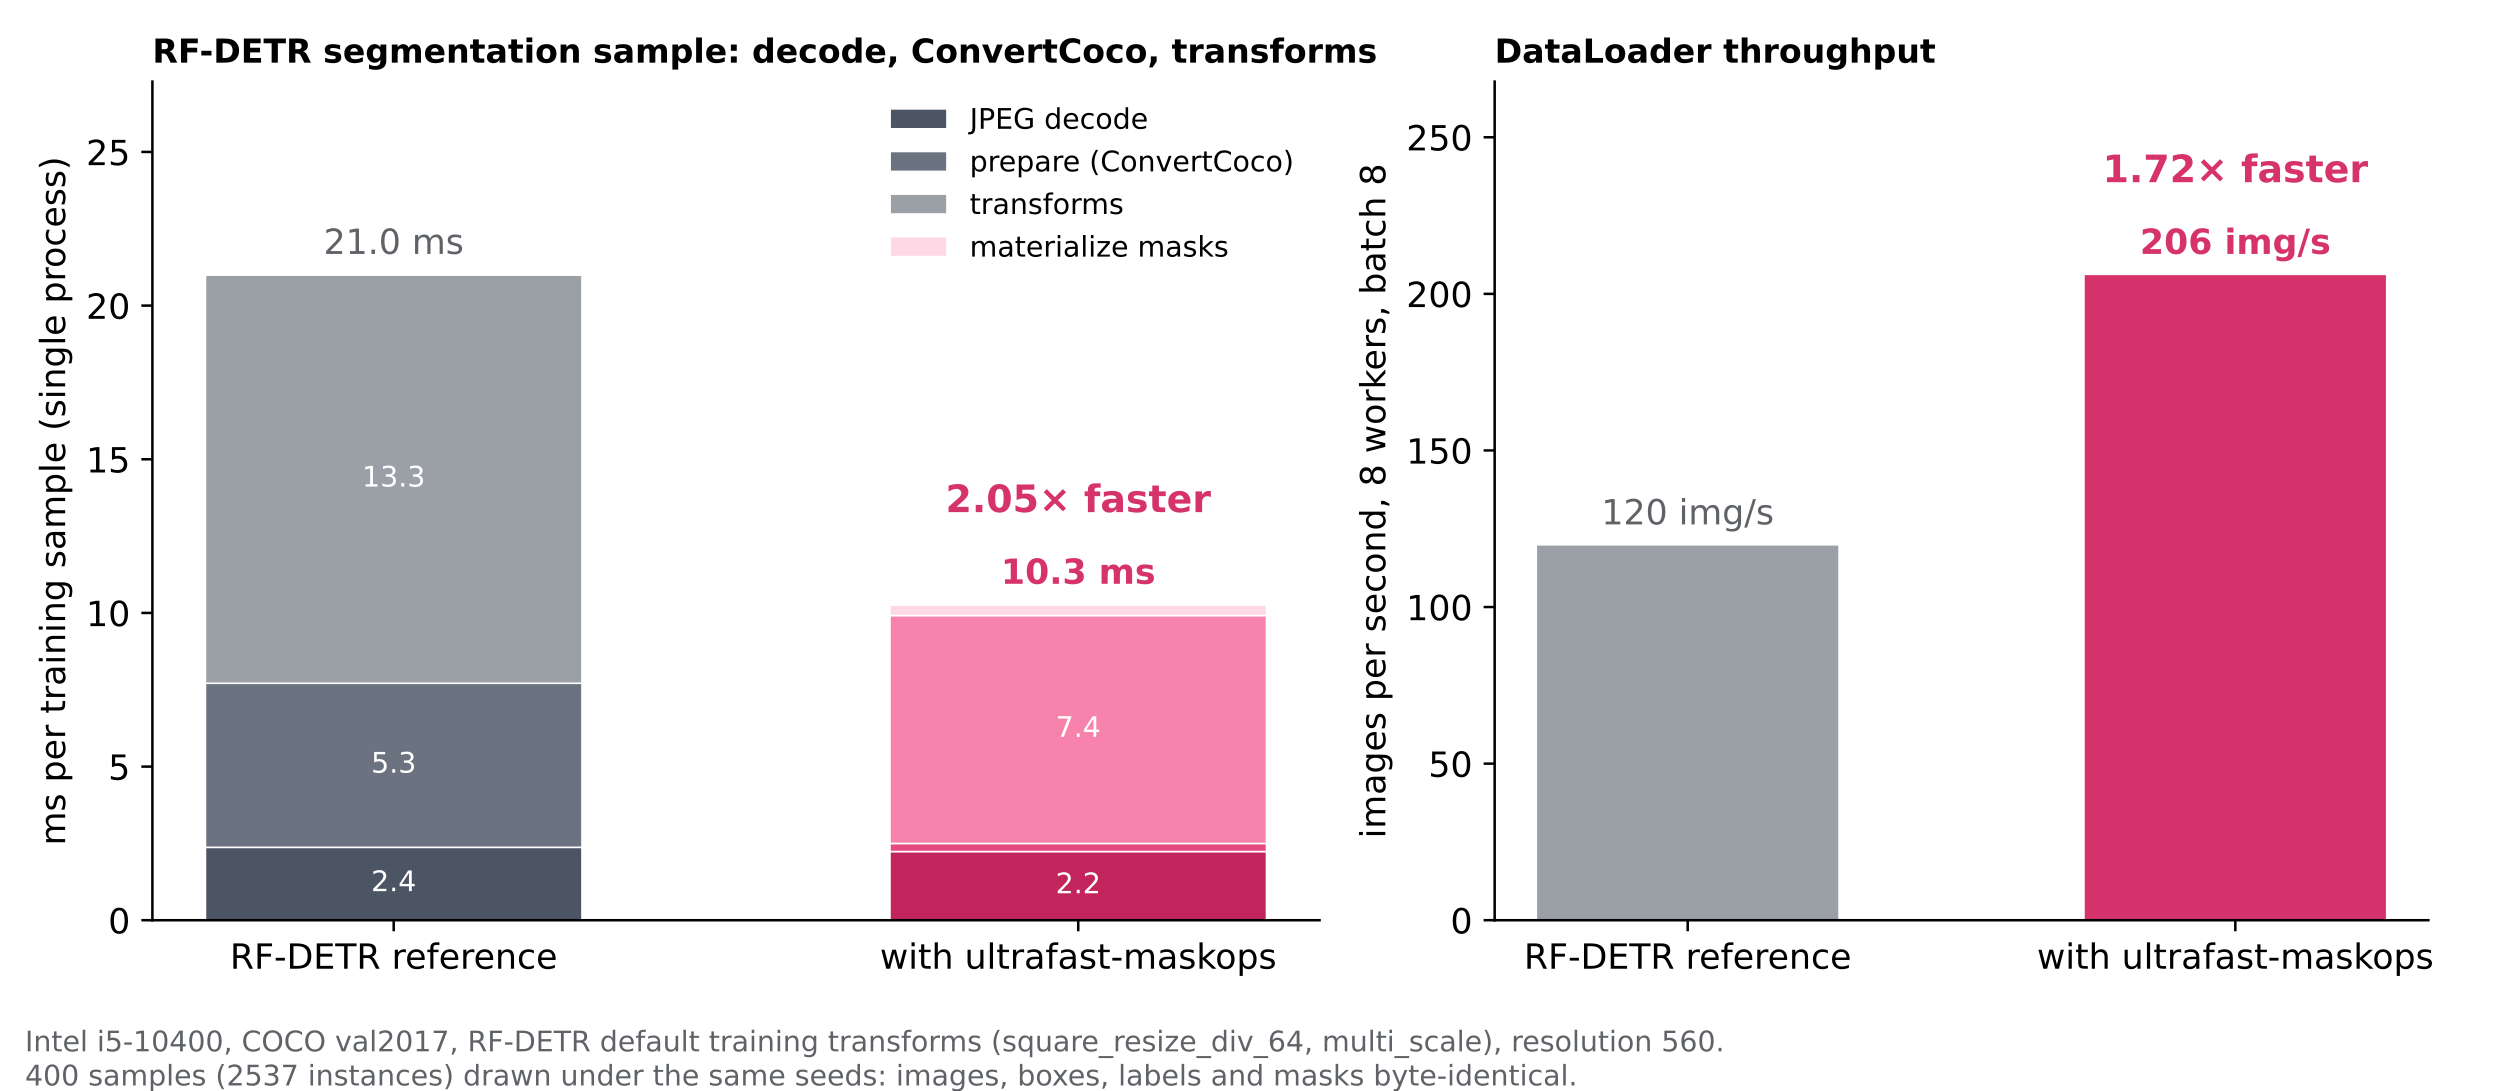
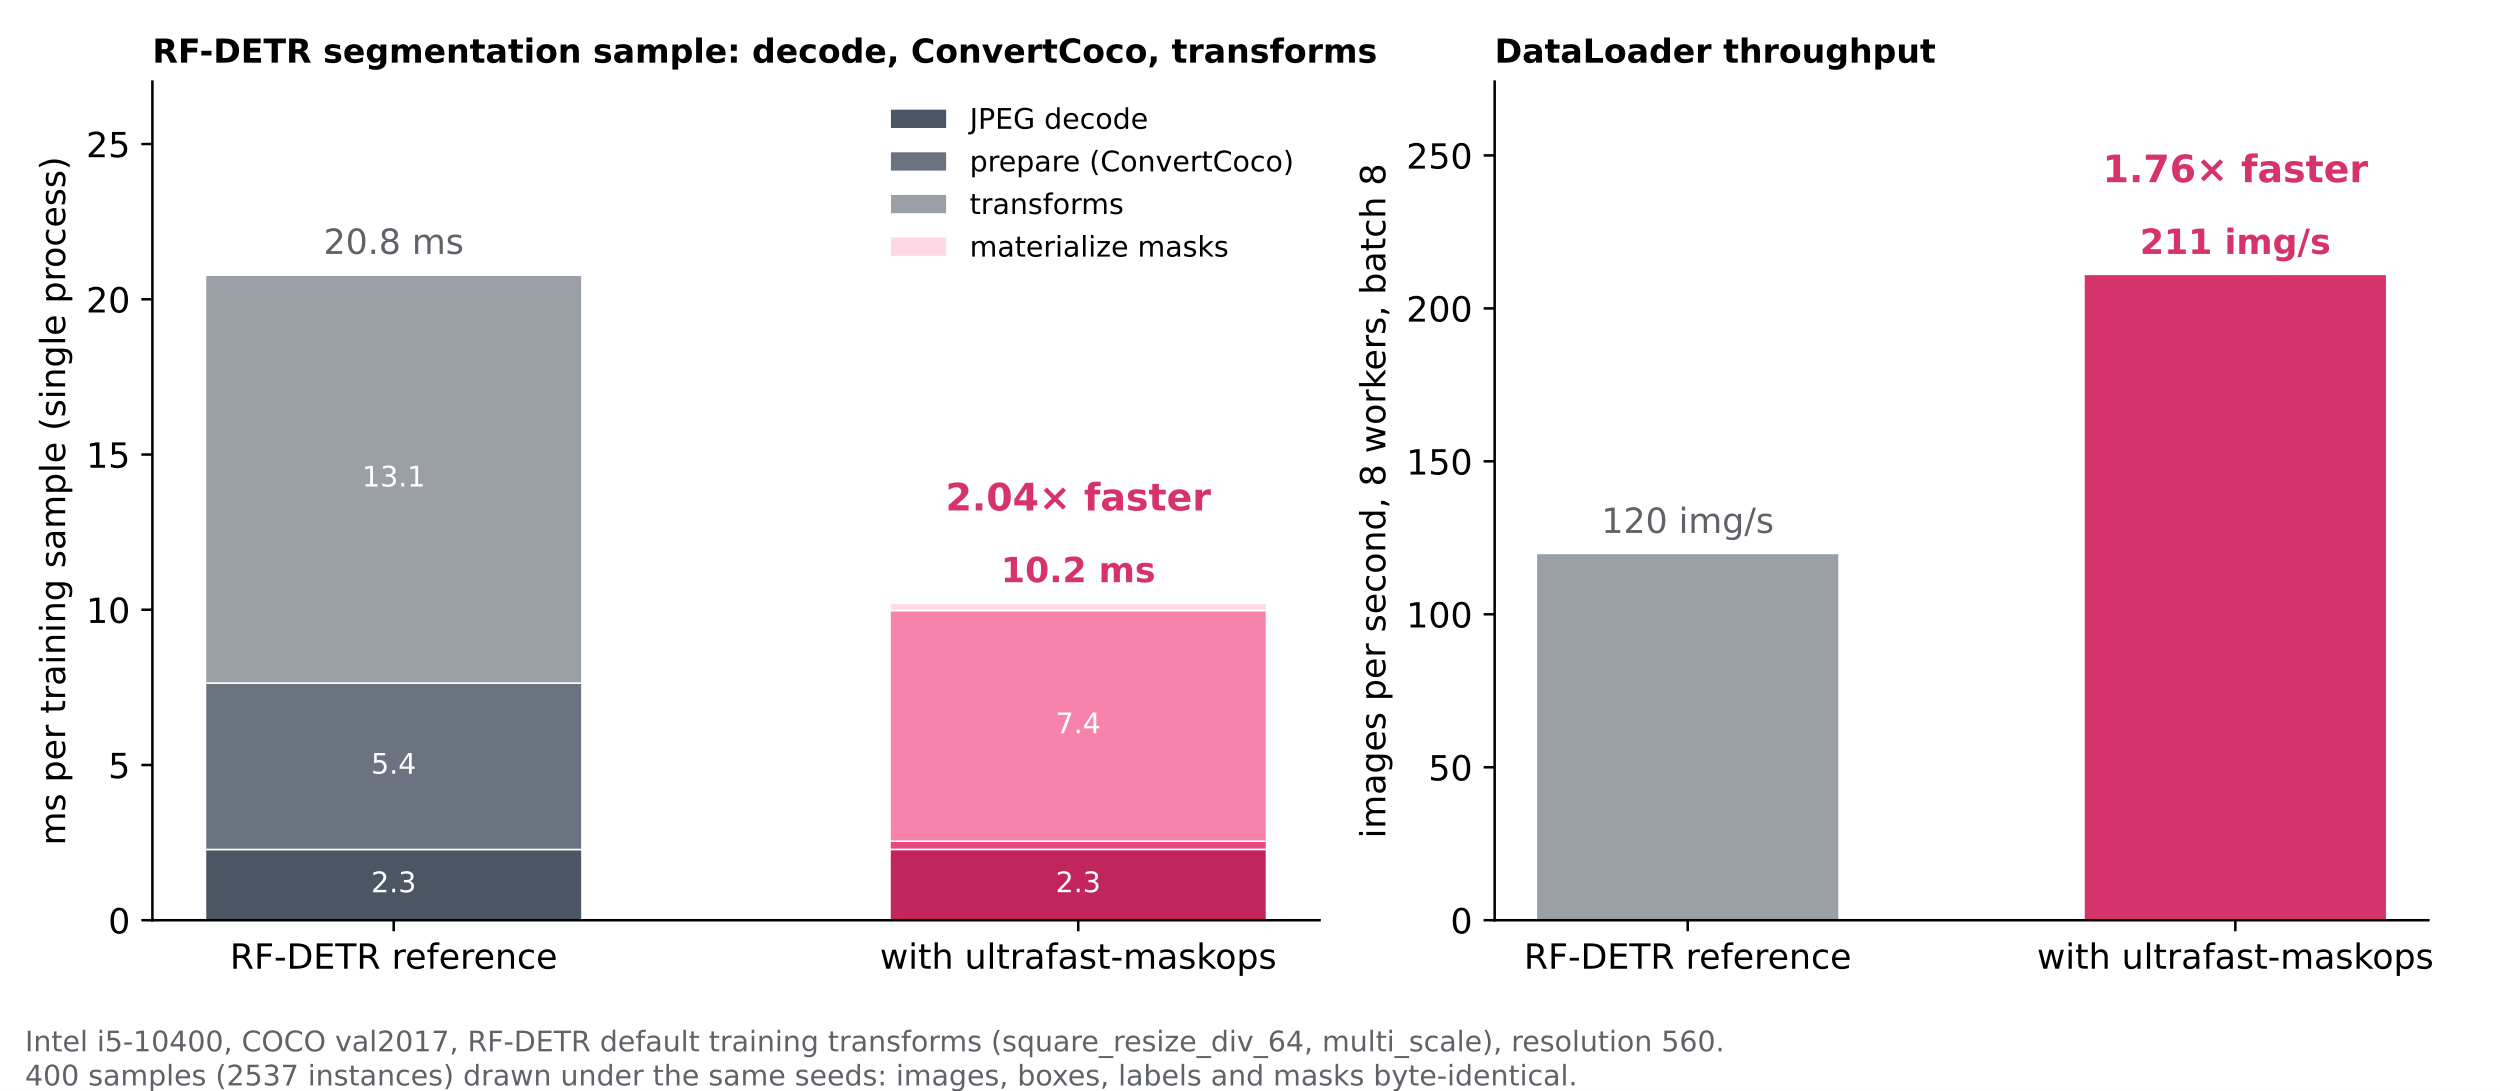
<svg xmlns="http://www.w3.org/2000/svg" xmlns:xlink="http://www.w3.org/1999/xlink" width="792pt" height="345.6pt" viewBox="0 0 792 345.6" version="1.1">
  <defs>
    <style type="text/css">*{stroke-linejoin: round; stroke-linecap: butt}</style>
  </defs>
  <g id="figure_1">
    <g id="patch_1">
      <path d="M 0 345.6  L 792 345.6  L 792 0  L 0 0  z " style="fill: #ffffff" />
    </g>
    <g id="axes_1">
      <g id="patch_2">
        <path d="M 48.28 291.528  L 418.03 291.528  L 418.03 25.858  L 48.28 25.858  z " style="fill: #ffffff" />
      </g>
      <g id="patch_3">
-         <path d="M 65.087 291.528  L 184.361 291.528  L 184.361 268.432  L 65.087 268.432  z " clip-path="url(#p1da9320a43)" style="fill: #4b5563; stroke: #ffffff; stroke-width: 0.5; stroke-linejoin: miter" />
+         <path d="M 65.087 291.528  L 184.361 291.528  L 184.361 269.122  L 65.087 269.122  z " clip-path="url(#pef23b1ad4a)" style="fill: #4b5563; stroke: #ffffff; stroke-width: 0.5; stroke-linejoin: miter" />
      </g>
      <g id="patch_4">
-         <path d="M 281.949 291.528  L 401.223 291.528  L 401.223 269.772  L 281.949 269.772  z " clip-path="url(#p1da9320a43)" style="fill: #c2255c; stroke: #ffffff; stroke-width: 0.5; stroke-linejoin: miter" />
+         <path d="M 281.949 291.528  L 401.223 291.528  L 401.223 269.087  L 281.949 269.087  z " clip-path="url(#pef23b1ad4a)" style="fill: #c2255c; stroke: #ffffff; stroke-width: 0.5; stroke-linejoin: miter" />
      </g>
      <g id="patch_5">
-         <path d="M 65.087 268.432  L 184.361 268.432  L 184.361 216.457  L 65.087 216.457  z " clip-path="url(#p1da9320a43)" style="fill: #6b7280; stroke: #ffffff; stroke-width: 0.5; stroke-linejoin: miter" />
+         <path d="M 65.087 269.122  L 184.361 269.122  L 184.361 216.416  L 65.087 216.416  z " clip-path="url(#pef23b1ad4a)" style="fill: #6b7280; stroke: #ffffff; stroke-width: 0.5; stroke-linejoin: miter" />
      </g>
      <g id="patch_6">
-         <path d="M 281.949 269.772  L 401.223 269.772  L 401.223 267.206  L 281.949 267.206  z " clip-path="url(#p1da9320a43)" style="fill: #e64980; stroke: #ffffff; stroke-width: 0.5; stroke-linejoin: miter" />
+         <path d="M 281.949 269.087  L 401.223 269.087  L 401.223 266.497  L 281.949 266.497  z " clip-path="url(#pef23b1ad4a)" style="fill: #e64980; stroke: #ffffff; stroke-width: 0.5; stroke-linejoin: miter" />
      </g>
      <g id="patch_7">
-         <path d="M 65.087 216.457  L 184.361 216.457  L 184.361 87.166  L 65.087 87.166  z " clip-path="url(#p1da9320a43)" style="fill: #9aa0a6; stroke: #ffffff; stroke-width: 0.5; stroke-linejoin: miter" />
+         <path d="M 65.087 216.416  L 184.361 216.416  L 184.361 87.166  L 65.087 87.166  z " clip-path="url(#pef23b1ad4a)" style="fill: #9aa0a6; stroke: #ffffff; stroke-width: 0.5; stroke-linejoin: miter" />
      </g>
      <g id="patch_8">
-         <path d="M 281.949 267.206  L 401.223 267.206  L 401.223 195.005  L 281.949 195.005  z " clip-path="url(#p1da9320a43)" style="fill: #f783ac; stroke: #ffffff; stroke-width: 0.5; stroke-linejoin: miter" />
+         <path d="M 281.949 266.497  L 401.223 266.497  L 401.223 193.406  L 281.949 193.406  z " clip-path="url(#pef23b1ad4a)" style="fill: #f783ac; stroke: #ffffff; stroke-width: 0.5; stroke-linejoin: miter" />
      </g>
      <g id="patch_9">
-         <path d="M 281.949 195.005  L 401.223 195.005  L 401.223 191.688  L 281.949 191.688  z " clip-path="url(#p1da9320a43)" style="fill: #ffd8e6; stroke: #ffffff; stroke-width: 0.5; stroke-linejoin: miter" />
+         <path d="M 281.949 193.406  L 401.223 193.406  L 401.223 191.162  L 281.949 191.162  z " clip-path="url(#pef23b1ad4a)" style="fill: #ffd8e6; stroke: #ffffff; stroke-width: 0.5; stroke-linejoin: miter" />
      </g>
      <g id="matplotlib.axis_1">
        <g id="xtick_1">
          <g id="line2d_1">
            <defs>
-               <path id="mef2d7ac9f3" d="M 0 0  L 0 3.5  " style="stroke: #000000; stroke-width: 0.8" />
+               <path id="mb706253b23" d="M 0 0  L 0 3.5  " style="stroke: #000000; stroke-width: 0.8" />
            </defs>
            <g>
-               <use xlink:href="#mef2d7ac9f3" x="124.724" y="291.528" style="stroke: #000000; stroke-width: 0.8" />
+               <use xlink:href="#mb706253b23" x="124.724" y="291.528" style="stroke: #000000; stroke-width: 0.8" />
            </g>
          </g>
          <g id="text_1">
            <text style="font-size: 11px; font-family: 'DejaVu Sans', 'Bitstream Vera Sans', 'Computer Modern Sans Serif', 'Lucida Grande', 'Verdana', 'Geneva', 'Lucid', 'Arial', 'Helvetica', 'Avant Garde', sans-serif; text-anchor: middle" x="124.724" y="306.886" transform="rotate(-0 124.7239 306.8863)">RF-DETR reference</text>
          </g>
        </g>
        <g id="xtick_2">
          <g id="line2d_2">
            <g>
-               <use xlink:href="#mef2d7ac9f3" x="341.586" y="291.528" style="stroke: #000000; stroke-width: 0.8" />
+               <use xlink:href="#mb706253b23" x="341.586" y="291.528" style="stroke: #000000; stroke-width: 0.8" />
            </g>
          </g>
          <g id="text_2">
            <text style="font-size: 11px; font-family: 'DejaVu Sans', 'Bitstream Vera Sans', 'Computer Modern Sans Serif', 'Lucida Grande', 'Verdana', 'Geneva', 'Lucid', 'Arial', 'Helvetica', 'Avant Garde', sans-serif; text-anchor: middle" x="341.586" y="306.886" transform="rotate(-0 341.5859 306.8863)">with ultrafast-maskops</text>
          </g>
        </g>
      </g>
      <g id="matplotlib.axis_2">
        <g id="ytick_1">
          <g id="line2d_3">
            <defs>
-               <path id="meceb0fa01d" d="M 0 0  L -3.5 0  " style="stroke: #000000; stroke-width: 0.8" />
+               <path id="md7033f7002" d="M 0 0  L -3.5 0  " style="stroke: #000000; stroke-width: 0.8" />
            </defs>
            <g>
-               <use xlink:href="#meceb0fa01d" x="48.28" y="291.528" style="stroke: #000000; stroke-width: 0.8" />
+               <use xlink:href="#md7033f7002" x="48.28" y="291.528" style="stroke: #000000; stroke-width: 0.8" />
            </g>
          </g>
          <g id="text_3">
            <text style="font-size: 11px; font-family: 'DejaVu Sans', 'Bitstream Vera Sans', 'Computer Modern Sans Serif', 'Lucida Grande', 'Verdana', 'Geneva', 'Lucid', 'Arial', 'Helvetica', 'Avant Garde', sans-serif; text-anchor: end" x="41.28" y="295.707" transform="rotate(-0 41.28 295.7067)">0</text>
          </g>
        </g>
        <g id="ytick_2">
          <g id="line2d_4">
            <g>
-               <use xlink:href="#meceb0fa01d" x="48.28" y="242.851" style="stroke: #000000; stroke-width: 0.8" />
+               <use xlink:href="#md7033f7002" x="48.28" y="242.348" style="stroke: #000000; stroke-width: 0.8" />
            </g>
          </g>
          <g id="text_4">
-             <text style="font-size: 11px; font-family: 'DejaVu Sans', 'Bitstream Vera Sans', 'Computer Modern Sans Serif', 'Lucida Grande', 'Verdana', 'Geneva', 'Lucid', 'Arial', 'Helvetica', 'Avant Garde', sans-serif; text-anchor: end" x="41.28" y="247.029" transform="rotate(-0 41.28 247.0293)">5</text>
+             <text style="font-size: 11px; font-family: 'DejaVu Sans', 'Bitstream Vera Sans', 'Computer Modern Sans Serif', 'Lucida Grande', 'Verdana', 'Geneva', 'Lucid', 'Arial', 'Helvetica', 'Avant Garde', sans-serif; text-anchor: end" x="41.28" y="246.527" transform="rotate(-0 41.28 246.5268)">5</text>
          </g>
        </g>
        <g id="ytick_3">
          <g id="line2d_5">
            <g>
-               <use xlink:href="#meceb0fa01d" x="48.28" y="194.173" style="stroke: #000000; stroke-width: 0.8" />
+               <use xlink:href="#md7033f7002" x="48.28" y="193.168" style="stroke: #000000; stroke-width: 0.8" />
            </g>
          </g>
          <g id="text_5">
-             <text style="font-size: 11px; font-family: 'DejaVu Sans', 'Bitstream Vera Sans', 'Computer Modern Sans Serif', 'Lucida Grande', 'Verdana', 'Geneva', 'Lucid', 'Arial', 'Helvetica', 'Avant Garde', sans-serif; text-anchor: end" x="41.28" y="198.352" transform="rotate(-0 41.28 198.3518)">10</text>
+             <text style="font-size: 11px; font-family: 'DejaVu Sans', 'Bitstream Vera Sans', 'Computer Modern Sans Serif', 'Lucida Grande', 'Verdana', 'Geneva', 'Lucid', 'Arial', 'Helvetica', 'Avant Garde', sans-serif; text-anchor: end" x="41.28" y="197.347" transform="rotate(-0 41.28 197.347)">10</text>
          </g>
        </g>
        <g id="ytick_4">
          <g id="line2d_6">
            <g>
-               <use xlink:href="#meceb0fa01d" x="48.28" y="145.496" style="stroke: #000000; stroke-width: 0.8" />
+               <use xlink:href="#md7033f7002" x="48.28" y="143.988" style="stroke: #000000; stroke-width: 0.8" />
            </g>
          </g>
          <g id="text_6">
-             <text style="font-size: 11px; font-family: 'DejaVu Sans', 'Bitstream Vera Sans', 'Computer Modern Sans Serif', 'Lucida Grande', 'Verdana', 'Geneva', 'Lucid', 'Arial', 'Helvetica', 'Avant Garde', sans-serif; text-anchor: end" x="41.28" y="149.674" transform="rotate(-0 41.28 149.6744)">15</text>
+             <text style="font-size: 11px; font-family: 'DejaVu Sans', 'Bitstream Vera Sans', 'Computer Modern Sans Serif', 'Lucida Grande', 'Verdana', 'Geneva', 'Lucid', 'Arial', 'Helvetica', 'Avant Garde', sans-serif; text-anchor: end" x="41.28" y="148.167" transform="rotate(-0 41.28 148.1671)">15</text>
          </g>
        </g>
        <g id="ytick_5">
          <g id="line2d_7">
            <g>
-               <use xlink:href="#meceb0fa01d" x="48.28" y="96.818" style="stroke: #000000; stroke-width: 0.8" />
+               <use xlink:href="#md7033f7002" x="48.28" y="94.809" style="stroke: #000000; stroke-width: 0.8" />
            </g>
          </g>
          <g id="text_7">
-             <text style="font-size: 11px; font-family: 'DejaVu Sans', 'Bitstream Vera Sans', 'Computer Modern Sans Serif', 'Lucida Grande', 'Verdana', 'Geneva', 'Lucid', 'Arial', 'Helvetica', 'Avant Garde', sans-serif; text-anchor: end" x="41.28" y="100.997" transform="rotate(-0 41.28 100.997)">20</text>
+             <text style="font-size: 11px; font-family: 'DejaVu Sans', 'Bitstream Vera Sans', 'Computer Modern Sans Serif', 'Lucida Grande', 'Verdana', 'Geneva', 'Lucid', 'Arial', 'Helvetica', 'Avant Garde', sans-serif; text-anchor: end" x="41.28" y="98.987" transform="rotate(-0 41.28 98.98726)">20</text>
          </g>
        </g>
        <g id="ytick_6">
          <g id="line2d_8">
            <g>
-               <use xlink:href="#meceb0fa01d" x="48.28" y="48.141" style="stroke: #000000; stroke-width: 0.8" />
+               <use xlink:href="#md7033f7002" x="48.28" y="45.629" style="stroke: #000000; stroke-width: 0.8" />
            </g>
          </g>
          <g id="text_8">
-             <text style="font-size: 11px; font-family: 'DejaVu Sans', 'Bitstream Vera Sans', 'Computer Modern Sans Serif', 'Lucida Grande', 'Verdana', 'Geneva', 'Lucid', 'Arial', 'Helvetica', 'Avant Garde', sans-serif; text-anchor: end" x="41.28" y="52.32" transform="rotate(-0 41.28 52.31953)">25</text>
+             <text style="font-size: 11px; font-family: 'DejaVu Sans', 'Bitstream Vera Sans', 'Computer Modern Sans Serif', 'Lucida Grande', 'Verdana', 'Geneva', 'Lucid', 'Arial', 'Helvetica', 'Avant Garde', sans-serif; text-anchor: end" x="41.28" y="49.807" transform="rotate(-0 41.28 49.80739)">25</text>
          </g>
        </g>
        <g id="text_9">
          <text style="font-size: 11px; font-family: 'DejaVu Sans', 'Bitstream Vera Sans', 'Computer Modern Sans Serif', 'Lucida Grande', 'Verdana', 'Geneva', 'Lucid', 'Arial', 'Helvetica', 'Avant Garde', sans-serif; text-anchor: middle" x="20.64" y="158.693" transform="rotate(-90 20.63992 158.6928)">ms per training sample (single process)</text>
        </g>
      </g>
      <g id="patch_10">
        <path d="M 48.28 291.528  L 48.28 25.858  " style="fill: none; stroke: #000000; stroke-width: 0.8; stroke-linejoin: miter; stroke-linecap: square" />
      </g>
      <g id="patch_11">
        <path d="M 48.28 291.528  L 418.03 291.528  " style="fill: none; stroke: #000000; stroke-width: 0.8; stroke-linejoin: miter; stroke-linecap: square" />
      </g>
      <g id="text_10">
-         <text style="font-size: 9px; font-family: 'DejaVu Sans', 'Bitstream Vera Sans', 'Computer Modern Sans Serif', 'Lucida Grande', 'Verdana', 'Geneva', 'Lucid', 'Arial', 'Helvetica', 'Avant Garde', sans-serif; text-anchor: middle; fill: #ffffff" x="124.724" y="282.318" transform="rotate(-0 124.7239 282.3179)">2.4</text>
+         <text style="font-size: 9px; font-family: 'DejaVu Sans', 'Bitstream Vera Sans', 'Computer Modern Sans Serif', 'Lucida Grande', 'Verdana', 'Geneva', 'Lucid', 'Arial', 'Helvetica', 'Avant Garde', sans-serif; text-anchor: middle; fill: #ffffff" x="124.724" y="282.663" transform="rotate(-0 124.7239 282.663)">2.3</text>
      </g>
      <g id="text_11">
-         <text style="font-size: 9px; font-family: 'DejaVu Sans', 'Bitstream Vera Sans', 'Computer Modern Sans Serif', 'Lucida Grande', 'Verdana', 'Geneva', 'Lucid', 'Arial', 'Helvetica', 'Avant Garde', sans-serif; text-anchor: middle; fill: #ffffff" x="341.586" y="282.988" transform="rotate(-0 341.5859 282.9879)">2.2</text>
+         <text style="font-size: 9px; font-family: 'DejaVu Sans', 'Bitstream Vera Sans', 'Computer Modern Sans Serif', 'Lucida Grande', 'Verdana', 'Geneva', 'Lucid', 'Arial', 'Helvetica', 'Avant Garde', sans-serif; text-anchor: middle; fill: #ffffff" x="341.586" y="282.645" transform="rotate(-0 341.5859 282.6452)">2.3</text>
      </g>
      <g id="text_12">
-         <text style="font-size: 9px; font-family: 'DejaVu Sans', 'Bitstream Vera Sans', 'Computer Modern Sans Serif', 'Lucida Grande', 'Verdana', 'Geneva', 'Lucid', 'Arial', 'Helvetica', 'Avant Garde', sans-serif; text-anchor: middle; fill: #ffffff" x="124.724" y="244.783" transform="rotate(-0 124.7239 244.7827)">5.3</text>
+         <text style="font-size: 9px; font-family: 'DejaVu Sans', 'Bitstream Vera Sans', 'Computer Modern Sans Serif', 'Lucida Grande', 'Verdana', 'Geneva', 'Lucid', 'Arial', 'Helvetica', 'Avant Garde', sans-serif; text-anchor: middle; fill: #ffffff" x="124.724" y="245.107" transform="rotate(-0 124.7239 245.1071)">5.4</text>
      </g>
      <g id="text_13">
-         <text style="font-size: 9px; font-family: 'DejaVu Sans', 'Bitstream Vera Sans', 'Computer Modern Sans Serif', 'Lucida Grande', 'Verdana', 'Geneva', 'Lucid', 'Arial', 'Helvetica', 'Avant Garde', sans-serif; text-anchor: middle; fill: #ffffff" x="124.724" y="154.15" transform="rotate(-0 124.7239 154.1497)">13.3</text>
+         <text style="font-size: 9px; font-family: 'DejaVu Sans', 'Bitstream Vera Sans', 'Computer Modern Sans Serif', 'Lucida Grande', 'Verdana', 'Geneva', 'Lucid', 'Arial', 'Helvetica', 'Avant Garde', sans-serif; text-anchor: middle; fill: #ffffff" x="124.724" y="154.129" transform="rotate(-0 124.7239 154.1291)">13.1</text>
      </g>
      <g id="text_14">
-         <text style="font-size: 9px; font-family: 'DejaVu Sans', 'Bitstream Vera Sans', 'Computer Modern Sans Serif', 'Lucida Grande', 'Verdana', 'Geneva', 'Lucid', 'Arial', 'Helvetica', 'Avant Garde', sans-serif; text-anchor: middle; fill: #ffffff" x="341.586" y="233.443" transform="rotate(-0 341.5859 233.4434)">7.4</text>
+         <text style="font-size: 9px; font-family: 'DejaVu Sans', 'Bitstream Vera Sans', 'Computer Modern Sans Serif', 'Lucida Grande', 'Verdana', 'Geneva', 'Lucid', 'Arial', 'Helvetica', 'Avant Garde', sans-serif; text-anchor: middle; fill: #ffffff" x="341.586" y="232.289" transform="rotate(-0 341.5859 232.2892)">7.4</text>
      </g>
      <g id="text_15">
-         <text style="font-size: 11px; font-family: 'DejaVu Sans', 'Bitstream Vera Sans', 'Computer Modern Sans Serif', 'Lucida Grande', 'Verdana', 'Geneva', 'Lucid', 'Arial', 'Helvetica', 'Avant Garde', sans-serif; text-anchor: middle; fill: #5f6368" x="124.724" y="80.436" transform="rotate(-0 124.7239 80.43629)">21.0 ms</text>
+         <text style="font-size: 11px; font-family: 'DejaVu Sans', 'Bitstream Vera Sans', 'Computer Modern Sans Serif', 'Lucida Grande', 'Verdana', 'Geneva', 'Lucid', 'Arial', 'Helvetica', 'Avant Garde', sans-serif; text-anchor: middle; fill: #5f6368" x="124.724" y="80.436" transform="rotate(-0 124.7239 80.43629)">20.8 ms</text>
      </g>
      <g id="text_16">
-         <text style="font-weight: 700; font-size: 11px; font-family: 'DejaVu Sans', 'Bitstream Vera Sans', 'Computer Modern Sans Serif', 'Lucida Grande', 'Verdana', 'Geneva', 'Lucid', 'Arial', 'Helvetica', 'Avant Garde', sans-serif; text-anchor: middle; fill: #d6336c" x="341.586" y="184.958" transform="rotate(-0 341.5859 184.9581)">10.3 ms</text>
+         <text style="font-weight: 700; font-size: 11px; font-family: 'DejaVu Sans', 'Bitstream Vera Sans', 'Computer Modern Sans Serif', 'Lucida Grande', 'Verdana', 'Geneva', 'Lucid', 'Arial', 'Helvetica', 'Avant Garde', sans-serif; text-anchor: middle; fill: #d6336c" x="341.586" y="184.433" transform="rotate(-0 341.5859 184.4326)">10.2 ms</text>
      </g>
      <g id="text_17">
-         <text style="font-weight: 700; font-size: 12px; font-family: 'DejaVu Sans', 'Bitstream Vera Sans', 'Computer Modern Sans Serif', 'Lucida Grande', 'Verdana', 'Geneva', 'Lucid', 'Arial', 'Helvetica', 'Avant Garde', sans-serif; text-anchor: middle; fill: #d6336c" x="341.586" y="162.238" transform="rotate(-0 341.5859 162.238)">2.05× faster</text>
+         <text style="font-weight: 700; font-size: 12px; font-family: 'DejaVu Sans', 'Bitstream Vera Sans', 'Computer Modern Sans Serif', 'Lucida Grande', 'Verdana', 'Geneva', 'Lucid', 'Arial', 'Helvetica', 'Avant Garde', sans-serif; text-anchor: middle; fill: #d6336c" x="341.586" y="161.713" transform="rotate(-0 341.5859 161.7126)">2.04× faster</text>
      </g>
      <g id="text_18">
        <text style="font-weight: 700; font-size: 10.5px; font-family: 'DejaVu Sans', 'Bitstream Vera Sans', 'Computer Modern Sans Serif', 'Lucida Grande', 'Verdana', 'Geneva', 'Lucid', 'Arial', 'Helvetica', 'Avant Garde', sans-serif; text-anchor: start" x="48.28" y="19.858" transform="rotate(-0 48.28 19.85754)">RF-DETR segmentation sample: decode, ConvertCoco, transforms</text>
      </g>
      <g id="legend_1">
        <g id="patch_12">
          <path d="M 281.991 40.796  L 299.991 40.796  L 299.991 34.496  L 281.991 34.496  z " style="fill: #4b5563; stroke: #ffffff; stroke-width: 0.5; stroke-linejoin: miter" />
        </g>
        <g id="text_19">
          <text style="font-size: 9px; font-family: 'DejaVu Sans', 'Bitstream Vera Sans', 'Computer Modern Sans Serif', 'Lucida Grande', 'Verdana', 'Geneva', 'Lucid', 'Arial', 'Helvetica', 'Avant Garde', sans-serif; text-anchor: start" x="307.191" y="40.796" transform="rotate(-0 307.1906 40.79613)">JPEG decode</text>
        </g>
        <g id="patch_13">
          <path d="M 281.991 54.297  L 299.991 54.297  L 299.991 47.997  L 281.991 47.997  z " style="fill: #6b7280; stroke: #ffffff; stroke-width: 0.5; stroke-linejoin: miter" />
        </g>
        <g id="text_20">
          <text style="font-size: 9px; font-family: 'DejaVu Sans', 'Bitstream Vera Sans', 'Computer Modern Sans Serif', 'Lucida Grande', 'Verdana', 'Geneva', 'Lucid', 'Arial', 'Helvetica', 'Avant Garde', sans-serif; text-anchor: start" x="307.191" y="54.297" transform="rotate(-0 307.1906 54.29684)">prepare (ConvertCoco)</text>
        </g>
        <g id="patch_14">
          <path d="M 281.991 67.798  L 299.991 67.798  L 299.991 61.498  L 281.991 61.498  z " style="fill: #9aa0a6; stroke: #ffffff; stroke-width: 0.5; stroke-linejoin: miter" />
        </g>
        <g id="text_21">
          <text style="font-size: 9px; font-family: 'DejaVu Sans', 'Bitstream Vera Sans', 'Computer Modern Sans Serif', 'Lucida Grande', 'Verdana', 'Geneva', 'Lucid', 'Arial', 'Helvetica', 'Avant Garde', sans-serif; text-anchor: start" x="307.191" y="67.798" transform="rotate(-0 307.1906 67.79754)">transforms</text>
        </g>
        <g id="patch_15">
          <path d="M 281.991 81.298  L 299.991 81.298  L 299.991 74.998  L 281.991 74.998  z " style="fill: #ffd8e6; stroke: #ffffff; stroke-width: 0.5; stroke-linejoin: miter" />
        </g>
        <g id="text_22">
          <text style="font-size: 9px; font-family: 'DejaVu Sans', 'Bitstream Vera Sans', 'Computer Modern Sans Serif', 'Lucida Grande', 'Verdana', 'Geneva', 'Lucid', 'Arial', 'Helvetica', 'Avant Garde', sans-serif; text-anchor: start" x="307.191" y="81.298" transform="rotate(-0 307.1906 81.29824)">materialize masks</text>
        </g>
      </g>
    </g>
    <g id="axes_2">
      <g id="patch_16">
        <path d="M 473.51 291.528  L 769.31 291.528  L 769.31 25.858  L 473.51 25.858  z " style="fill: #ffffff" />
      </g>
      <g id="patch_17">
-         <path d="M 486.955 291.528  L 582.375 291.528  L 582.375 172.851  L 486.955 172.851  z " clip-path="url(#pae72027ebf)" style="fill: #9aa0a6" />
+         <path d="M 486.955 291.528  L 582.375 291.528  L 582.375 175.561  L 486.955 175.561  z " clip-path="url(#pa28908fca4)" style="fill: #9aa0a6" />
      </g>
      <g id="patch_18">
-         <path d="M 660.445 291.528  L 755.864 291.528  L 755.864 87.166  L 660.445 87.166  z " clip-path="url(#pae72027ebf)" style="fill: #d6336c" />
+         <path d="M 660.445 291.528  L 755.864 291.528  L 755.864 87.166  L 660.445 87.166  z " clip-path="url(#pa28908fca4)" style="fill: #d6336c" />
      </g>
      <g id="matplotlib.axis_3">
        <g id="xtick_3">
          <g id="line2d_9">
            <g>
-               <use xlink:href="#mef2d7ac9f3" x="534.665" y="291.528" style="stroke: #000000; stroke-width: 0.8" />
+               <use xlink:href="#mb706253b23" x="534.665" y="291.528" style="stroke: #000000; stroke-width: 0.8" />
            </g>
          </g>
          <g id="text_23">
            <text style="font-size: 11px; font-family: 'DejaVu Sans', 'Bitstream Vera Sans', 'Computer Modern Sans Serif', 'Lucida Grande', 'Verdana', 'Geneva', 'Lucid', 'Arial', 'Helvetica', 'Avant Garde', sans-serif; text-anchor: middle" x="534.665" y="306.886" transform="rotate(-0 534.6649 306.8863)">RF-DETR reference</text>
          </g>
        </g>
        <g id="xtick_4">
          <g id="line2d_10">
            <g>
-               <use xlink:href="#mef2d7ac9f3" x="708.155" y="291.528" style="stroke: #000000; stroke-width: 0.8" />
+               <use xlink:href="#mb706253b23" x="708.155" y="291.528" style="stroke: #000000; stroke-width: 0.8" />
            </g>
          </g>
          <g id="text_24">
            <text style="font-size: 11px; font-family: 'DejaVu Sans', 'Bitstream Vera Sans', 'Computer Modern Sans Serif', 'Lucida Grande', 'Verdana', 'Geneva', 'Lucid', 'Arial', 'Helvetica', 'Avant Garde', sans-serif; text-anchor: middle" x="708.155" y="306.886" transform="rotate(-0 708.1545 306.8863)">with ultrafast-maskops</text>
          </g>
        </g>
      </g>
      <g id="matplotlib.axis_4">
        <g id="ytick_7">
          <g id="line2d_11">
            <g>
-               <use xlink:href="#meceb0fa01d" x="473.51" y="291.528" style="stroke: #000000; stroke-width: 0.8" />
+               <use xlink:href="#md7033f7002" x="473.51" y="291.528" style="stroke: #000000; stroke-width: 0.8" />
            </g>
          </g>
          <g id="text_25">
            <text style="font-size: 11px; font-family: 'DejaVu Sans', 'Bitstream Vera Sans', 'Computer Modern Sans Serif', 'Lucida Grande', 'Verdana', 'Geneva', 'Lucid', 'Arial', 'Helvetica', 'Avant Garde', sans-serif; text-anchor: end" x="466.51" y="295.707" transform="rotate(-0 466.5098 295.7067)">0</text>
          </g>
        </g>
        <g id="ytick_8">
          <g id="line2d_12">
            <g>
-               <use xlink:href="#meceb0fa01d" x="473.51" y="241.918" style="stroke: #000000; stroke-width: 0.8" />
+               <use xlink:href="#md7033f7002" x="473.51" y="243.07" style="stroke: #000000; stroke-width: 0.8" />
            </g>
          </g>
          <g id="text_26">
-             <text style="font-size: 11px; font-family: 'DejaVu Sans', 'Bitstream Vera Sans', 'Computer Modern Sans Serif', 'Lucida Grande', 'Verdana', 'Geneva', 'Lucid', 'Arial', 'Helvetica', 'Avant Garde', sans-serif; text-anchor: end" x="466.51" y="246.097" transform="rotate(-0 466.5098 246.0969)">50</text>
+             <text style="font-size: 11px; font-family: 'DejaVu Sans', 'Bitstream Vera Sans', 'Computer Modern Sans Serif', 'Lucida Grande', 'Verdana', 'Geneva', 'Lucid', 'Arial', 'Helvetica', 'Avant Garde', sans-serif; text-anchor: end" x="466.51" y="247.249" transform="rotate(-0 466.5098 247.2489)">50</text>
          </g>
        </g>
        <g id="ytick_9">
          <g id="line2d_13">
            <g>
-               <use xlink:href="#meceb0fa01d" x="473.51" y="192.308" style="stroke: #000000; stroke-width: 0.8" />
+               <use xlink:href="#md7033f7002" x="473.51" y="194.612" style="stroke: #000000; stroke-width: 0.8" />
            </g>
          </g>
          <g id="text_27">
-             <text style="font-size: 11px; font-family: 'DejaVu Sans', 'Bitstream Vera Sans', 'Computer Modern Sans Serif', 'Lucida Grande', 'Verdana', 'Geneva', 'Lucid', 'Arial', 'Helvetica', 'Avant Garde', sans-serif; text-anchor: end" x="466.51" y="196.487" transform="rotate(-0 466.5098 196.4871)">100</text>
+             <text style="font-size: 11px; font-family: 'DejaVu Sans', 'Bitstream Vera Sans', 'Computer Modern Sans Serif', 'Lucida Grande', 'Verdana', 'Geneva', 'Lucid', 'Arial', 'Helvetica', 'Avant Garde', sans-serif; text-anchor: end" x="466.51" y="198.791" transform="rotate(-0 466.5098 198.791)">100</text>
          </g>
        </g>
        <g id="ytick_10">
          <g id="line2d_14">
            <g>
-               <use xlink:href="#meceb0fa01d" x="473.51" y="142.699" style="stroke: #000000; stroke-width: 0.8" />
+               <use xlink:href="#md7033f7002" x="473.51" y="146.154" style="stroke: #000000; stroke-width: 0.8" />
            </g>
          </g>
          <g id="text_28">
-             <text style="font-size: 11px; font-family: 'DejaVu Sans', 'Bitstream Vera Sans', 'Computer Modern Sans Serif', 'Lucida Grande', 'Verdana', 'Geneva', 'Lucid', 'Arial', 'Helvetica', 'Avant Garde', sans-serif; text-anchor: end" x="466.51" y="146.877" transform="rotate(-0 466.5098 146.8773)">150</text>
+             <text style="font-size: 11px; font-family: 'DejaVu Sans', 'Bitstream Vera Sans', 'Computer Modern Sans Serif', 'Lucida Grande', 'Verdana', 'Geneva', 'Lucid', 'Arial', 'Helvetica', 'Avant Garde', sans-serif; text-anchor: end" x="466.51" y="150.333" transform="rotate(-0 466.5098 150.3332)">150</text>
          </g>
        </g>
        <g id="ytick_11">
          <g id="line2d_15">
            <g>
-               <use xlink:href="#meceb0fa01d" x="473.51" y="93.089" style="stroke: #000000; stroke-width: 0.8" />
+               <use xlink:href="#md7033f7002" x="473.51" y="97.697" style="stroke: #000000; stroke-width: 0.8" />
            </g>
          </g>
          <g id="text_29">
-             <text style="font-size: 11px; font-family: 'DejaVu Sans', 'Bitstream Vera Sans', 'Computer Modern Sans Serif', 'Lucida Grande', 'Verdana', 'Geneva', 'Lucid', 'Arial', 'Helvetica', 'Avant Garde', sans-serif; text-anchor: end" x="466.51" y="97.268" transform="rotate(-0 466.5098 97.26751)">200</text>
+             <text style="font-size: 11px; font-family: 'DejaVu Sans', 'Bitstream Vera Sans', 'Computer Modern Sans Serif', 'Lucida Grande', 'Verdana', 'Geneva', 'Lucid', 'Arial', 'Helvetica', 'Avant Garde', sans-serif; text-anchor: end" x="466.51" y="101.875" transform="rotate(-0 466.5098 101.8753)">200</text>
          </g>
        </g>
        <g id="ytick_12">
          <g id="line2d_16">
            <g>
-               <use xlink:href="#meceb0fa01d" x="473.51" y="43.479" style="stroke: #000000; stroke-width: 0.8" />
+               <use xlink:href="#md7033f7002" x="473.51" y="49.239" style="stroke: #000000; stroke-width: 0.8" />
            </g>
          </g>
          <g id="text_30">
-             <text style="font-size: 11px; font-family: 'DejaVu Sans', 'Bitstream Vera Sans', 'Computer Modern Sans Serif', 'Lucida Grande', 'Verdana', 'Geneva', 'Lucid', 'Arial', 'Helvetica', 'Avant Garde', sans-serif; text-anchor: end" x="466.51" y="47.658" transform="rotate(-0 466.5098 47.65771)">250</text>
+             <text style="font-size: 11px; font-family: 'DejaVu Sans', 'Bitstream Vera Sans', 'Computer Modern Sans Serif', 'Lucida Grande', 'Verdana', 'Geneva', 'Lucid', 'Arial', 'Helvetica', 'Avant Garde', sans-serif; text-anchor: end" x="466.51" y="53.417" transform="rotate(-0 466.5098 53.41749)">250</text>
          </g>
        </g>
        <g id="text_31">
          <text style="font-size: 11px; font-family: 'DejaVu Sans', 'Bitstream Vera Sans', 'Computer Modern Sans Serif', 'Lucida Grande', 'Verdana', 'Geneva', 'Lucid', 'Arial', 'Helvetica', 'Avant Garde', sans-serif; text-anchor: middle" x="438.871" y="158.693" transform="rotate(-90 438.871 158.6928)">images per second, 8 workers, batch 8</text>
        </g>
      </g>
      <g id="patch_19">
        <path d="M 473.51 291.528  L 473.51 25.858  " style="fill: none; stroke: #000000; stroke-width: 0.8; stroke-linejoin: miter; stroke-linecap: square" />
      </g>
      <g id="patch_20">
        <path d="M 473.51 291.528  L 769.31 291.528  " style="fill: none; stroke: #000000; stroke-width: 0.8; stroke-linejoin: miter; stroke-linecap: square" />
      </g>
      <g id="text_32">
-         <text style="font-size: 11px; font-family: 'DejaVu Sans', 'Bitstream Vera Sans', 'Computer Modern Sans Serif', 'Lucida Grande', 'Verdana', 'Geneva', 'Lucid', 'Arial', 'Helvetica', 'Avant Garde', sans-serif; text-anchor: middle; fill: #5f6368" x="534.665" y="166.121" transform="rotate(-0 534.6649 166.1215)">120 img/s</text>
+         <text style="font-size: 11px; font-family: 'DejaVu Sans', 'Bitstream Vera Sans', 'Computer Modern Sans Serif', 'Lucida Grande', 'Verdana', 'Geneva', 'Lucid', 'Arial', 'Helvetica', 'Avant Garde', sans-serif; text-anchor: middle; fill: #5f6368" x="534.665" y="168.832" transform="rotate(-0 534.6649 168.8316)">120 img/s</text>
      </g>
      <g id="text_33">
-         <text style="font-weight: 700; font-size: 11px; font-family: 'DejaVu Sans', 'Bitstream Vera Sans', 'Computer Modern Sans Serif', 'Lucida Grande', 'Verdana', 'Geneva', 'Lucid', 'Arial', 'Helvetica', 'Avant Garde', sans-serif; text-anchor: middle; fill: #d6336c" x="708.155" y="80.436" transform="rotate(-0 708.1545 80.43629)">206 img/s</text>
+         <text style="font-weight: 700; font-size: 11px; font-family: 'DejaVu Sans', 'Bitstream Vera Sans', 'Computer Modern Sans Serif', 'Lucida Grande', 'Verdana', 'Geneva', 'Lucid', 'Arial', 'Helvetica', 'Avant Garde', sans-serif; text-anchor: middle; fill: #d6336c" x="708.155" y="80.436" transform="rotate(-0 708.1545 80.43629)">211 img/s</text>
      </g>
      <g id="text_34">
-         <text style="font-weight: 700; font-size: 12px; font-family: 'DejaVu Sans', 'Bitstream Vera Sans', 'Computer Modern Sans Serif', 'Lucida Grande', 'Verdana', 'Geneva', 'Lucid', 'Arial', 'Helvetica', 'Avant Garde', sans-serif; text-anchor: middle; fill: #d6336c" x="708.155" y="57.716" transform="rotate(-0 708.1545 57.71625)">1.72× faster</text>
+         <text style="font-weight: 700; font-size: 12px; font-family: 'DejaVu Sans', 'Bitstream Vera Sans', 'Computer Modern Sans Serif', 'Lucida Grande', 'Verdana', 'Geneva', 'Lucid', 'Arial', 'Helvetica', 'Avant Garde', sans-serif; text-anchor: middle; fill: #d6336c" x="708.155" y="57.716" transform="rotate(-0 708.1545 57.71625)">1.76× faster</text>
      </g>
      <g id="text_35">
        <text style="font-weight: 700; font-size: 10.5px; font-family: 'DejaVu Sans', 'Bitstream Vera Sans', 'Computer Modern Sans Serif', 'Lucida Grande', 'Verdana', 'Geneva', 'Lucid', 'Arial', 'Helvetica', 'Avant Garde', sans-serif; text-anchor: start" x="473.51" y="19.858" transform="rotate(-0 473.5098 19.85754)">DataLoader throughput</text>
      </g>
    </g>
    <g id="text_36">
      <text style="font-size: 9px; font-family: 'DejaVu Sans', 'Bitstream Vera Sans', 'Computer Modern Sans Serif', 'Lucida Grande', 'Verdana', 'Geneva', 'Lucid', 'Arial', 'Helvetica', 'Avant Garde', sans-serif; fill: #5f6368" transform="translate(7.92 333.0695)">Intel i5-10400, COCO val2017, RF-DETR default training transforms (square_resize_div_64, multi_scale), resolution 560.</text>
      <text style="font-size: 9px; font-family: 'DejaVu Sans', 'Bitstream Vera Sans', 'Computer Modern Sans Serif', 'Lucida Grande', 'Verdana', 'Geneva', 'Lucid', 'Arial', 'Helvetica', 'Avant Garde', sans-serif; fill: #5f6368" transform="translate(7.92 343.872)">400 samples (2537 instances) drawn under the same seeds: images, boxes, labels and masks byte-identical.</text>
    </g>
  </g>
  <defs>
-     <clipPath id="p1da9320a43">
+     <clipPath id="pef23b1ad4a">
      <rect x="48.28" y="25.858" width="369.75" height="265.67" />
    </clipPath>
-     <clipPath id="pae72027ebf">
+     <clipPath id="pa28908fca4">
      <rect x="473.51" y="25.858" width="295.8" height="265.67" />
    </clipPath>
  </defs>
</svg>
